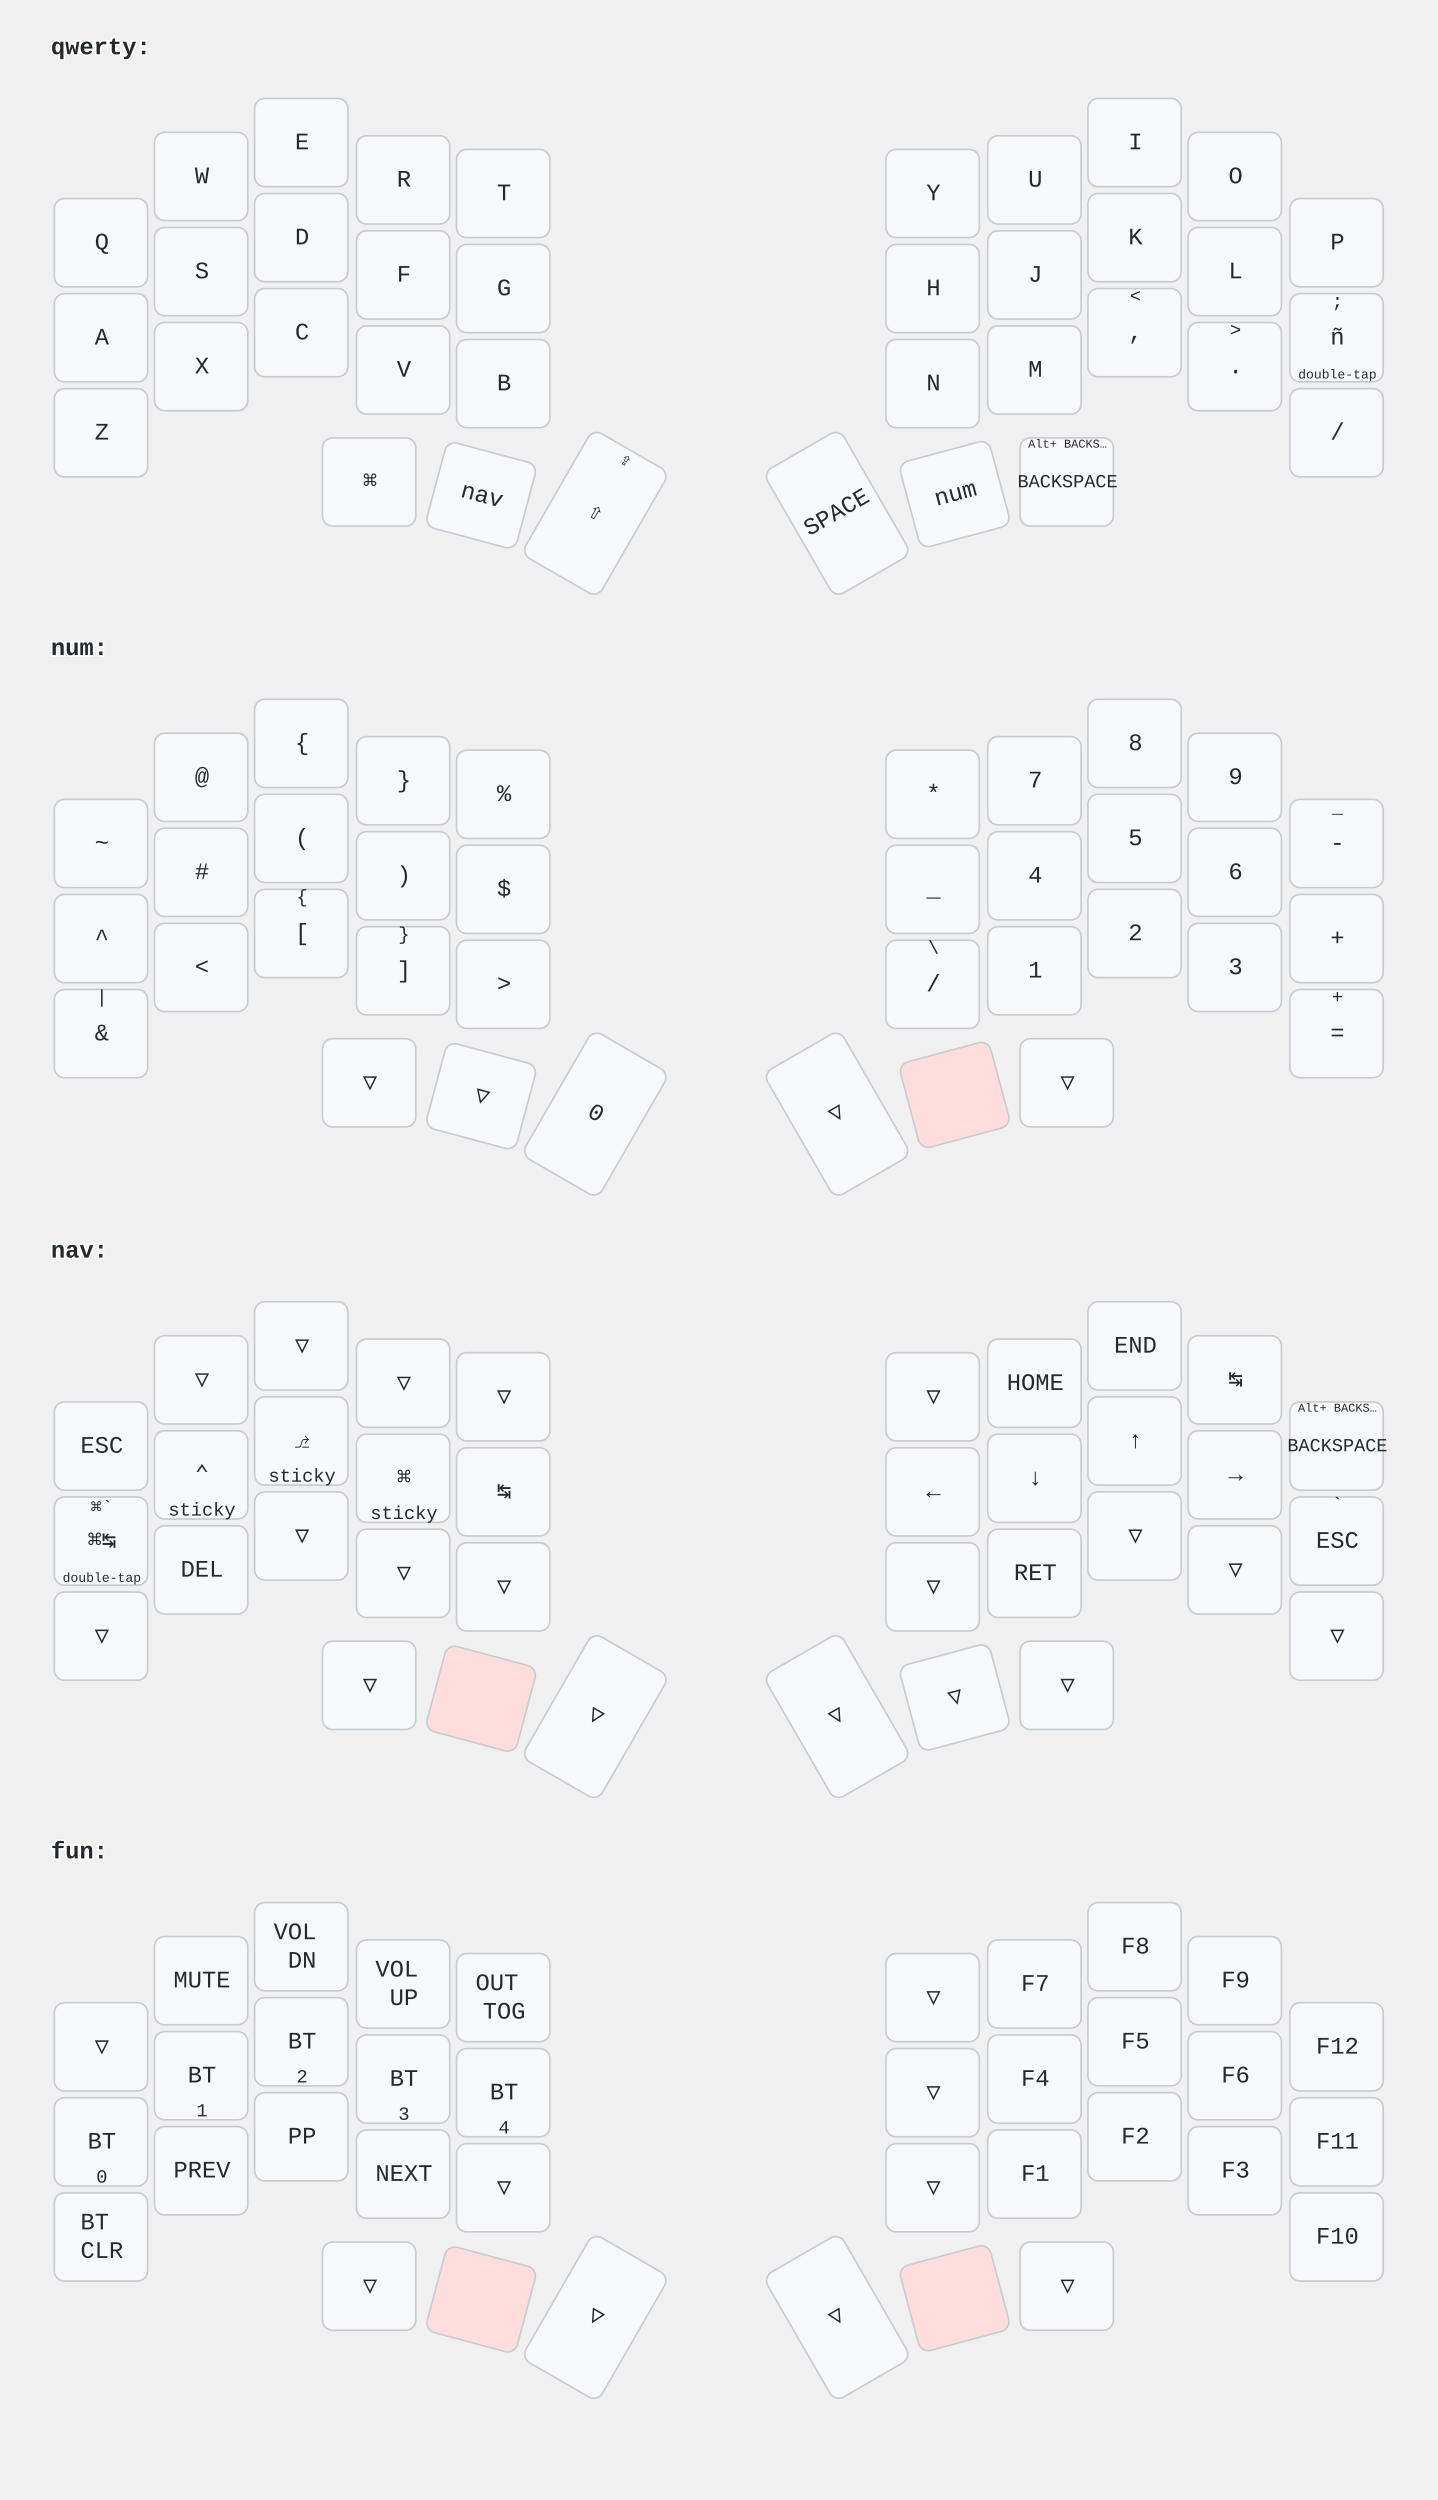
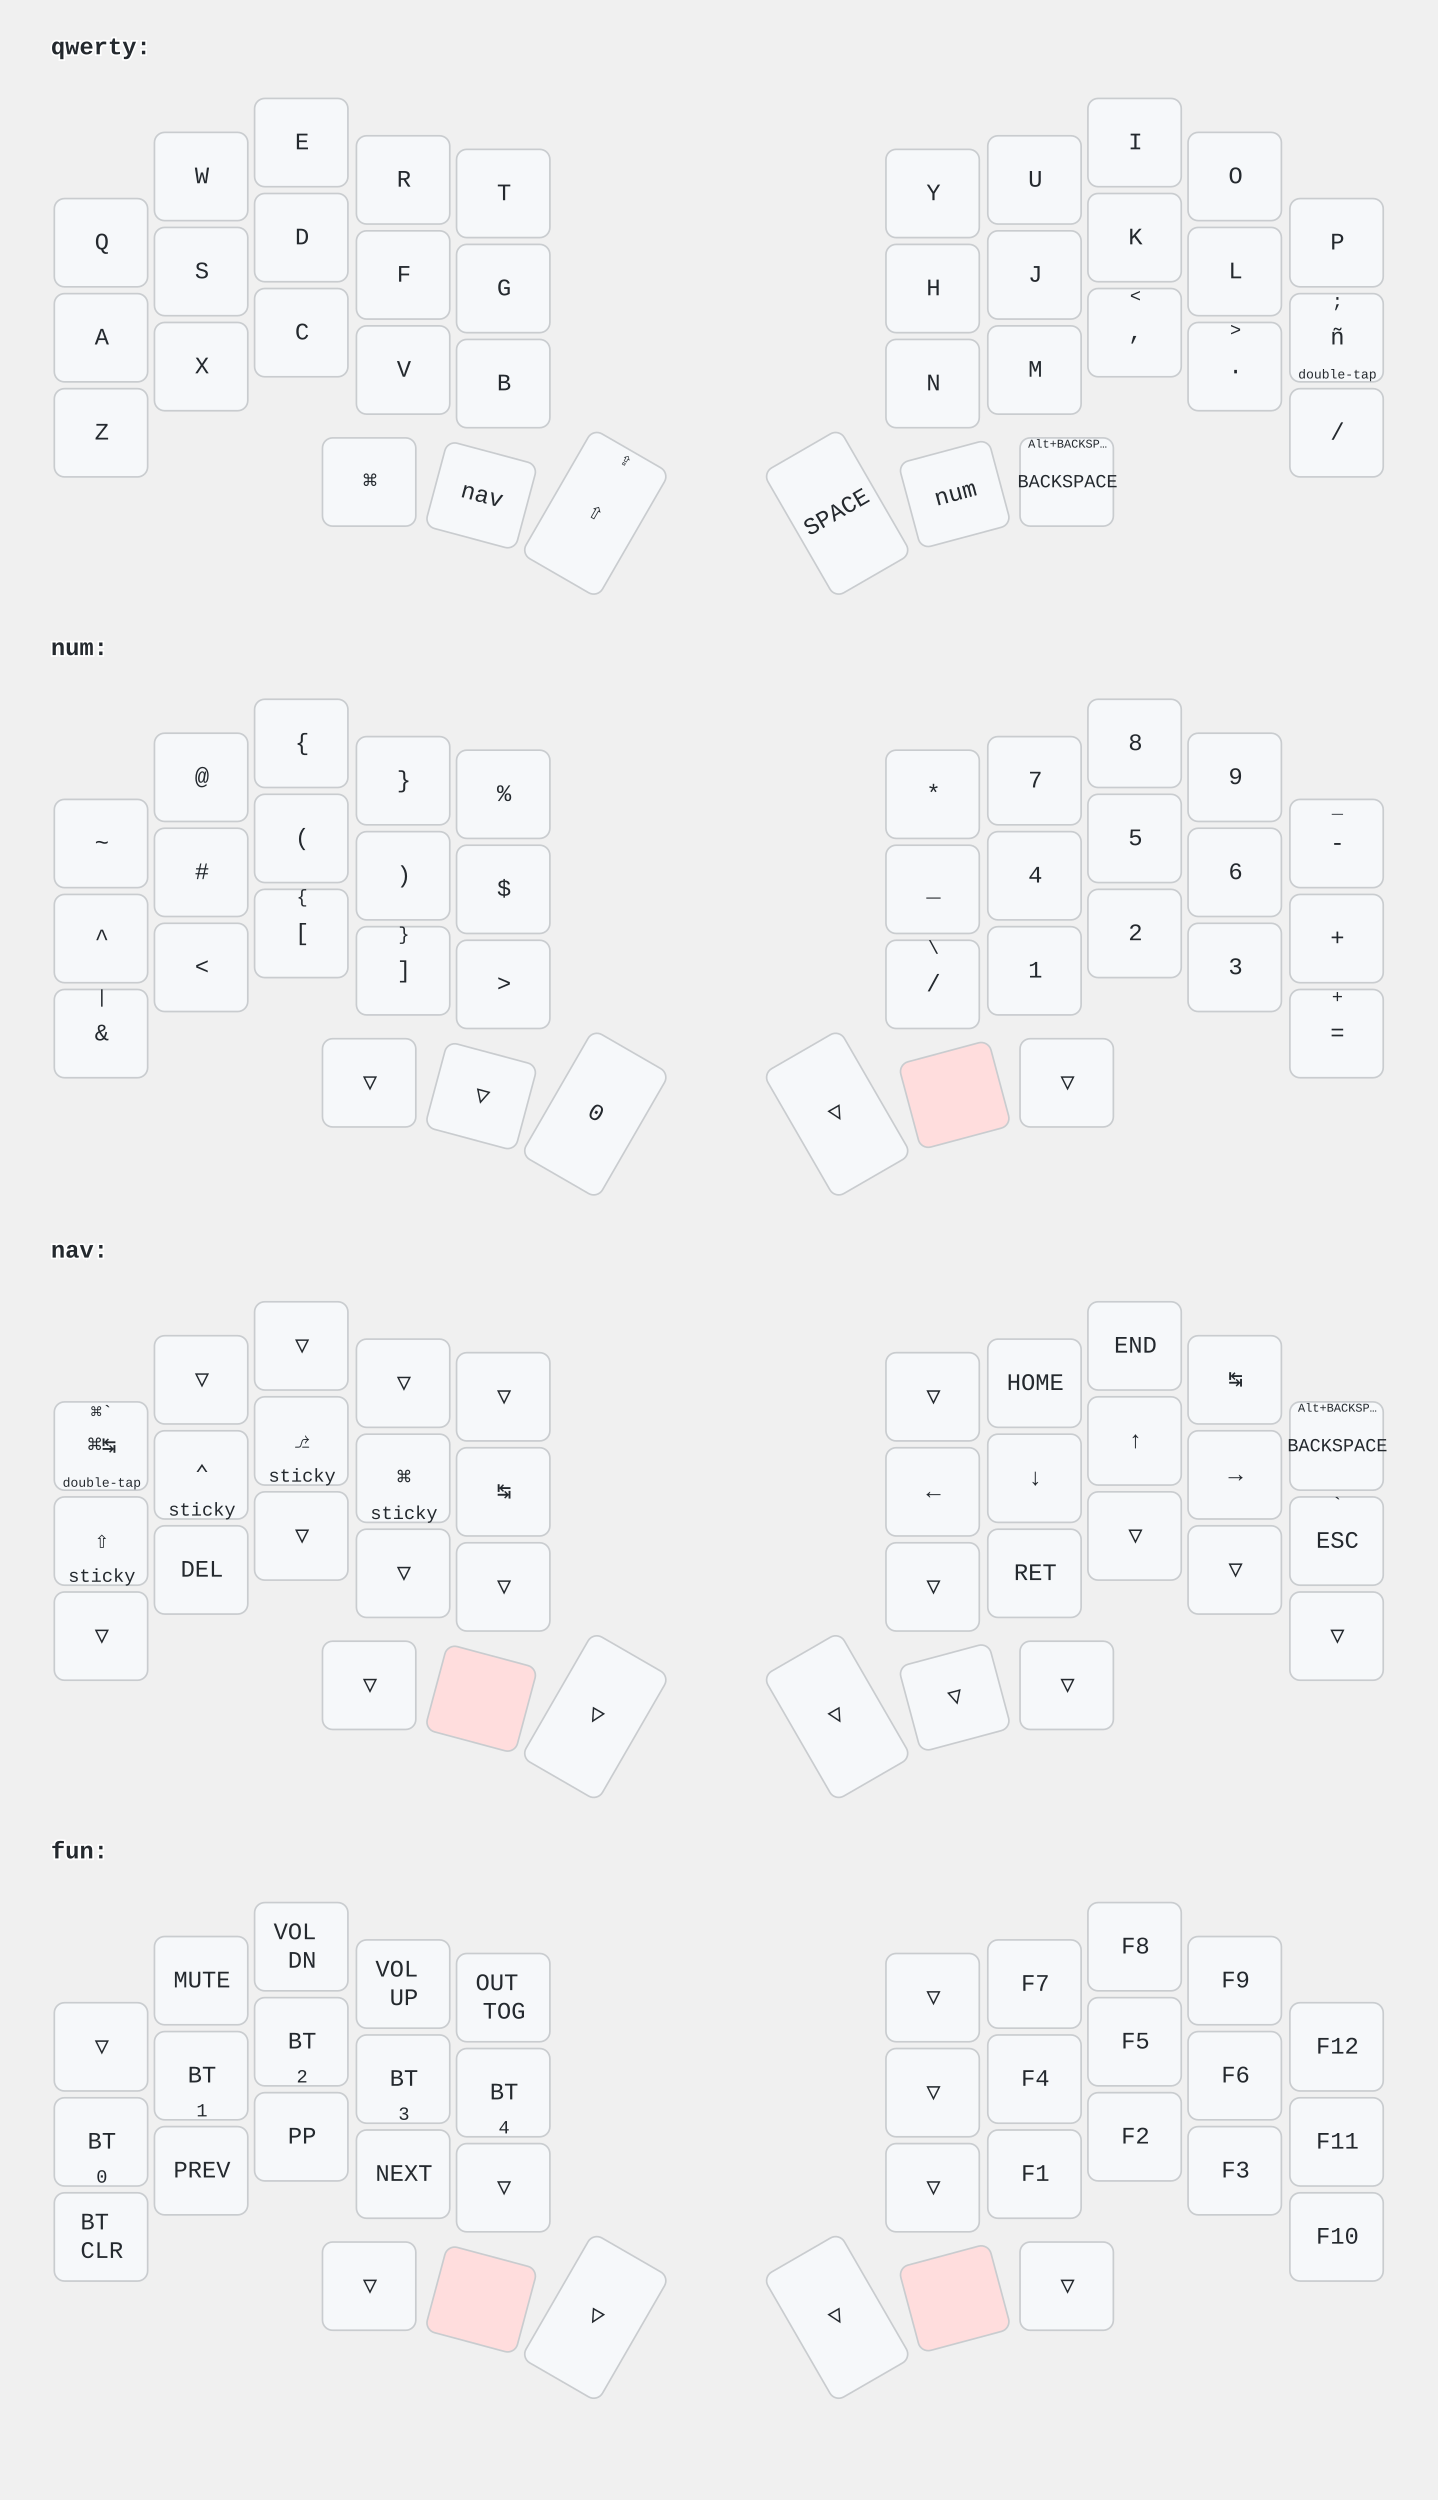
<svg xmlns="http://www.w3.org/2000/svg" width="847" height="1473" viewBox="0 0 847 1473" class="keymap">
  <style>/* font and background color specifications */
svg {
    font-family: SFMono-Regular,Consolas,Liberation Mono,Menlo,monospace;
    font-size: 14px;
    font-kerning: normal;
    text-rendering: optimizeLegibility;
    fill: #24292e;
}

/* default key styling */
rect {
    fill: #f6f8fa;
    stroke: #c9cccf;
    stroke-width: 1;
}

/* color accent for combo boxes */
rect.combo {
    fill: #cdf;
}

/* color accent for held keys */
rect.held, rect.combo.held {
    fill: #fdd;
}

/* color accent for ghost (optional) keys */
rect.ghost, rect.combo.ghost {
    fill: #ddd;
}

text {
    text-anchor: middle;
    dominant-baseline: middle;
}

/* styling for layer labels */
text.label {
    font-weight: bold;
    text-anchor: start;
    stroke: white;
    stroke-width: 2;
    paint-order: stroke;
}

/* styling for combo tap, and key hold/shifted label text */
text.combo, text.hold, text.shifted {
    font-size: 11px;
}

text.hold {
    text-anchor: middle;
    dominant-baseline: auto;
}

text.shifted {
    text-anchor: middle;
    dominant-baseline: hanging;
}

/* styling for hold/shifted label text in combo box */
text.combo.hold, text.combo.shifted {
    font-size: 8px;
}

/* styling for combo dendrons */
path {
    stroke-width: 1;
    stroke: gray;
    fill: none;
}
</style>
  <g transform="translate(30, 0)" class="layer-qwerty">
    <text x="0" y="28" class="label" id="qwerty">qwerty:</text>
    <g transform="translate(0, 56)">
      <g transform="translate(30, 87)" class="key keypos-0">
        <rect rx="6" ry="6" x="-28" y="-26" width="55" height="52" class="key" />
        <text x="0" y="0" class="key tap">Q</text>
      </g>
      <g transform="translate(89, 48)" class="key keypos-1">
        <rect rx="6" ry="6" x="-28" y="-26" width="55" height="52" class="key" />
        <text x="0" y="0" class="key tap">W</text>
      </g>
      <g transform="translate(148, 28)" class="key keypos-2">
        <rect rx="6" ry="6" x="-28" y="-26" width="55" height="52" class="key" />
        <text x="0" y="0" class="key tap">E</text>
      </g>
      <g transform="translate(208, 50)" class="key keypos-3">
        <rect rx="6" ry="6" x="-28" y="-26" width="55" height="52" class="key" />
        <text x="0" y="0" class="key tap">R</text>
      </g>
      <g transform="translate(267, 58)" class="key keypos-4">
        <rect rx="6" ry="6" x="-28" y="-26" width="55" height="52" class="key" />
        <text x="0" y="0" class="key tap">T</text>
      </g>
      <g transform="translate(520, 58)" class="key keypos-5">
        <rect rx="6" ry="6" x="-28" y="-26" width="55" height="52" class="key" />
        <text x="0" y="0" class="key tap">Y</text>
      </g>
      <g transform="translate(580, 50)" class="key keypos-6">
        <rect rx="6" ry="6" x="-28" y="-26" width="55" height="52" class="key" />
        <text x="0" y="0" class="key tap">U</text>
      </g>
      <g transform="translate(639, 28)" class="key keypos-7">
        <rect rx="6" ry="6" x="-28" y="-26" width="55" height="52" class="key" />
        <text x="0" y="0" class="key tap">I</text>
      </g>
      <g transform="translate(698, 48)" class="key keypos-8">
        <rect rx="6" ry="6" x="-28" y="-26" width="55" height="52" class="key" />
        <text x="0" y="0" class="key tap">O</text>
      </g>
      <g transform="translate(758, 87)" class="key keypos-9">
        <rect rx="6" ry="6" x="-28" y="-26" width="55" height="52" class="key" />
        <text x="0" y="0" class="key tap">P</text>
      </g>
      <g transform="translate(30, 143)" class="key keypos-10">
        <rect rx="6" ry="6" x="-28" y="-26" width="55" height="52" class="key" />
        <text x="0" y="0" class="key tap">A</text>
      </g>
      <g transform="translate(89, 104)" class="key keypos-11">
        <rect rx="6" ry="6" x="-28" y="-26" width="55" height="52" class="key" />
        <text x="0" y="0" class="key tap">S</text>
      </g>
      <g transform="translate(148, 84)" class="key keypos-12">
        <rect rx="6" ry="6" x="-28" y="-26" width="55" height="52" class="key" />
        <text x="0" y="0" class="key tap">D</text>
      </g>
      <g transform="translate(208, 106)" class="key keypos-13">
        <rect rx="6" ry="6" x="-28" y="-26" width="55" height="52" class="key" />
        <text x="0" y="0" class="key tap">F</text>
      </g>
      <g transform="translate(267, 114)" class="key keypos-14">
        <rect rx="6" ry="6" x="-28" y="-26" width="55" height="52" class="key" />
        <text x="0" y="0" class="key tap">G</text>
      </g>
      <g transform="translate(520, 114)" class="key keypos-15">
        <rect rx="6" ry="6" x="-28" y="-26" width="55" height="52" class="key" />
        <text x="0" y="0" class="key tap">H</text>
      </g>
      <g transform="translate(580, 106)" class="key keypos-16">
        <rect rx="6" ry="6" x="-28" y="-26" width="55" height="52" class="key" />
        <text x="0" y="0" class="key tap">J</text>
      </g>
      <g transform="translate(639, 84)" class="key keypos-17">
        <rect rx="6" ry="6" x="-28" y="-26" width="55" height="52" class="key" />
        <text x="0" y="0" class="key tap">K</text>
      </g>
      <g transform="translate(698, 104)" class="key keypos-18">
        <rect rx="6" ry="6" x="-28" y="-26" width="55" height="52" class="key" />
        <text x="0" y="0" class="key tap">L</text>
      </g>
      <g transform="translate(758, 143)" class="key keypos-19">
        <rect rx="6" ry="6" x="-28" y="-26" width="55" height="52" class="key" />
        <text x="0" y="0" class="key tap">ñ</text>
        <text x="0" y="24" class="key hold">
          <tspan style="font-size: 70%">double-tap</tspan>
        </text>
        <text x="0" y="-24" class="key shifted">;</text>
      </g>
      <g transform="translate(30, 199)" class="key keypos-20">
        <rect rx="6" ry="6" x="-28" y="-26" width="55" height="52" class="key" />
        <text x="0" y="0" class="key tap">Z</text>
      </g>
      <g transform="translate(89, 160)" class="key keypos-21">
        <rect rx="6" ry="6" x="-28" y="-26" width="55" height="52" class="key" />
        <text x="0" y="0" class="key tap">X</text>
      </g>
      <g transform="translate(148, 140)" class="key keypos-22">
        <rect rx="6" ry="6" x="-28" y="-26" width="55" height="52" class="key" />
        <text x="0" y="0" class="key tap">C</text>
      </g>
      <g transform="translate(208, 162)" class="key keypos-23">
        <rect rx="6" ry="6" x="-28" y="-26" width="55" height="52" class="key" />
        <text x="0" y="0" class="key tap">V</text>
      </g>
      <g transform="translate(267, 170)" class="key keypos-24">
        <rect rx="6" ry="6" x="-28" y="-26" width="55" height="52" class="key" />
        <text x="0" y="0" class="key tap">B</text>
      </g>
      <g transform="translate(520, 170)" class="key keypos-25">
        <rect rx="6" ry="6" x="-28" y="-26" width="55" height="52" class="key" />
        <text x="0" y="0" class="key tap">N</text>
      </g>
      <g transform="translate(580, 162)" class="key keypos-26">
        <rect rx="6" ry="6" x="-28" y="-26" width="55" height="52" class="key" />
        <text x="0" y="0" class="key tap">M</text>
      </g>
      <g transform="translate(639, 140)" class="key keypos-27">
        <rect rx="6" ry="6" x="-28" y="-26" width="55" height="52" class="key" />
        <text x="0" y="0" class="key tap">,</text>
        <text x="0" y="-24" class="key shifted">&lt;</text>
      </g>
      <g transform="translate(698, 160)" class="key keypos-28">
        <rect rx="6" ry="6" x="-28" y="-26" width="55" height="52" class="key" />
        <text x="0" y="0" class="key tap">.</text>
        <text x="0" y="-24" class="key shifted">&gt;</text>
      </g>
      <g transform="translate(758, 199)" class="key keypos-29">
        <rect rx="6" ry="6" x="-28" y="-26" width="55" height="52" class="key" />
        <text x="0" y="0" class="key tap">/</text>
      </g>
      <g transform="translate(188, 228)" class="key keypos-30">
        <rect rx="6" ry="6" x="-28" y="-26" width="55" height="52" class="key" />
        <text x="0" y="0" class="key tap">⌘</text>
      </g>
      <g transform="translate(254, 236) rotate(15.0)" class="key keypos-31">
        <rect rx="6" ry="6" x="-28" y="-26" width="55" height="52" class="key" />
        <a href="#nav">
          <text x="0" y="0" class="key tap layer-activator">nav</text>
        </a>
      </g>
      <g transform="translate(321, 246) rotate(30.0)" class="key keypos-32">
        <rect rx="6" ry="6" x="-26" y="-42" width="52" height="85" class="key" />
        <text x="0" y="0" class="key tap">⇧</text>
        <text x="0" y="-40" class="key shifted">⇪</text>
      </g>
      <g transform="translate(463, 246) rotate(-30.0)" class="key keypos-33">
        <rect rx="6" ry="6" x="-26" y="-42" width="52" height="85" class="key" />
        <text x="0" y="0" class="key tap">SPACE</text>
      </g>
      <g transform="translate(533, 235) rotate(-15.0)" class="key keypos-34">
        <rect rx="6" ry="6" x="-28" y="-26" width="55" height="52" class="key" />
        <a href="#num">
          <text x="0" y="0" class="key tap layer-activator">num</text>
        </a>
      </g>
      <g transform="translate(599, 228)" class="key keypos-35">
        <rect rx="6" ry="6" x="-28" y="-26" width="55" height="52" class="key" />
        <text x="0" y="0" class="key tap">
          <tspan style="font-size: 78%">BACKSPACE</tspan>
        </text>
        <text x="0" y="-24" class="key shifted">
-           <tspan style="font-size: 64%">Alt+ BACKS…</tspan>
+           <tspan style="font-size: 64%">Alt+BACKSP…</tspan>
        </text>
      </g>
    </g>
  </g>
  <g transform="translate(30, 354)" class="layer-num">
    <text x="0" y="28" class="label" id="num">num:</text>
    <g transform="translate(0, 56)">
      <g transform="translate(30, 87)" class="key keypos-0">
        <rect rx="6" ry="6" x="-28" y="-26" width="55" height="52" class="key" />
        <text x="0" y="0" class="key tap">~</text>
      </g>
      <g transform="translate(89, 48)" class="key keypos-1">
        <rect rx="6" ry="6" x="-28" y="-26" width="55" height="52" class="key" />
        <text x="0" y="0" class="key tap">@</text>
      </g>
      <g transform="translate(148, 28)" class="key keypos-2">
        <rect rx="6" ry="6" x="-28" y="-26" width="55" height="52" class="key" />
        <text x="0" y="0" class="key tap">{</text>
      </g>
      <g transform="translate(208, 50)" class="key keypos-3">
        <rect rx="6" ry="6" x="-28" y="-26" width="55" height="52" class="key" />
        <text x="0" y="0" class="key tap">}</text>
      </g>
      <g transform="translate(267, 58)" class="key keypos-4">
        <rect rx="6" ry="6" x="-28" y="-26" width="55" height="52" class="key" />
        <text x="0" y="0" class="key tap">%</text>
      </g>
      <g transform="translate(520, 58)" class="key keypos-5">
        <rect rx="6" ry="6" x="-28" y="-26" width="55" height="52" class="key" />
        <text x="0" y="0" class="key tap">*</text>
      </g>
      <g transform="translate(580, 50)" class="key keypos-6">
        <rect rx="6" ry="6" x="-28" y="-26" width="55" height="52" class="key" />
        <text x="0" y="0" class="key tap">7</text>
      </g>
      <g transform="translate(639, 28)" class="key keypos-7">
        <rect rx="6" ry="6" x="-28" y="-26" width="55" height="52" class="key" />
        <text x="0" y="0" class="key tap">8</text>
      </g>
      <g transform="translate(698, 48)" class="key keypos-8">
        <rect rx="6" ry="6" x="-28" y="-26" width="55" height="52" class="key" />
        <text x="0" y="0" class="key tap">9</text>
      </g>
      <g transform="translate(758, 87)" class="key keypos-9">
        <rect rx="6" ry="6" x="-28" y="-26" width="55" height="52" class="key" />
        <text x="0" y="0" class="key tap">-</text>
        <text x="0" y="-24" class="key shifted">_</text>
      </g>
      <g transform="translate(30, 143)" class="key keypos-10">
        <rect rx="6" ry="6" x="-28" y="-26" width="55" height="52" class="key" />
        <text x="0" y="0" class="key tap">^</text>
      </g>
      <g transform="translate(89, 104)" class="key keypos-11">
        <rect rx="6" ry="6" x="-28" y="-26" width="55" height="52" class="key" />
        <text x="0" y="0" class="key tap">#</text>
      </g>
      <g transform="translate(148, 84)" class="key keypos-12">
        <rect rx="6" ry="6" x="-28" y="-26" width="55" height="52" class="key" />
        <text x="0" y="0" class="key tap">(</text>
      </g>
      <g transform="translate(208, 106)" class="key keypos-13">
        <rect rx="6" ry="6" x="-28" y="-26" width="55" height="52" class="key" />
        <text x="0" y="0" class="key tap">)</text>
      </g>
      <g transform="translate(267, 114)" class="key keypos-14">
        <rect rx="6" ry="6" x="-28" y="-26" width="55" height="52" class="key" />
        <text x="0" y="0" class="key tap">$</text>
      </g>
      <g transform="translate(520, 114)" class="key keypos-15">
        <rect rx="6" ry="6" x="-28" y="-26" width="55" height="52" class="key" />
        <text x="0" y="0" class="key tap">_</text>
      </g>
      <g transform="translate(580, 106)" class="key keypos-16">
        <rect rx="6" ry="6" x="-28" y="-26" width="55" height="52" class="key" />
        <text x="0" y="0" class="key tap">4</text>
      </g>
      <g transform="translate(639, 84)" class="key keypos-17">
        <rect rx="6" ry="6" x="-28" y="-26" width="55" height="52" class="key" />
        <text x="0" y="0" class="key tap">5</text>
      </g>
      <g transform="translate(698, 104)" class="key keypos-18">
        <rect rx="6" ry="6" x="-28" y="-26" width="55" height="52" class="key" />
        <text x="0" y="0" class="key tap">6</text>
      </g>
      <g transform="translate(758, 143)" class="key keypos-19">
        <rect rx="6" ry="6" x="-28" y="-26" width="55" height="52" class="key" />
        <text x="0" y="0" class="key tap">+</text>
      </g>
      <g transform="translate(30, 199)" class="key keypos-20">
        <rect rx="6" ry="6" x="-28" y="-26" width="55" height="52" class="key" />
        <text x="0" y="0" class="key tap">&amp;</text>
        <text x="0" y="-24" class="key shifted">|</text>
      </g>
      <g transform="translate(89, 160)" class="key keypos-21">
        <rect rx="6" ry="6" x="-28" y="-26" width="55" height="52" class="key" />
        <text x="0" y="0" class="key tap">&lt;</text>
      </g>
      <g transform="translate(148, 140)" class="key keypos-22">
        <rect rx="6" ry="6" x="-28" y="-26" width="55" height="52" class="key" />
        <text x="0" y="0" class="key tap">[</text>
        <text x="0" y="-24" class="key shifted">{</text>
      </g>
      <g transform="translate(208, 162)" class="key keypos-23">
        <rect rx="6" ry="6" x="-28" y="-26" width="55" height="52" class="key" />
        <text x="0" y="0" class="key tap">]</text>
        <text x="0" y="-24" class="key shifted">}</text>
      </g>
      <g transform="translate(267, 170)" class="key keypos-24">
        <rect rx="6" ry="6" x="-28" y="-26" width="55" height="52" class="key" />
        <text x="0" y="0" class="key tap">&gt;</text>
      </g>
      <g transform="translate(520, 170)" class="key keypos-25">
        <rect rx="6" ry="6" x="-28" y="-26" width="55" height="52" class="key" />
        <text x="0" y="0" class="key tap">/</text>
        <text x="0" y="-24" class="key shifted">\</text>
      </g>
      <g transform="translate(580, 162)" class="key keypos-26">
        <rect rx="6" ry="6" x="-28" y="-26" width="55" height="52" class="key" />
        <text x="0" y="0" class="key tap">1</text>
      </g>
      <g transform="translate(639, 140)" class="key keypos-27">
        <rect rx="6" ry="6" x="-28" y="-26" width="55" height="52" class="key" />
        <text x="0" y="0" class="key tap">2</text>
      </g>
      <g transform="translate(698, 160)" class="key keypos-28">
        <rect rx="6" ry="6" x="-28" y="-26" width="55" height="52" class="key" />
        <text x="0" y="0" class="key tap">3</text>
      </g>
      <g transform="translate(758, 199)" class="key keypos-29">
        <rect rx="6" ry="6" x="-28" y="-26" width="55" height="52" class="key" />
        <text x="0" y="0" class="key tap">=</text>
        <text x="0" y="-24" class="key shifted">+</text>
      </g>
      <g transform="translate(188, 228)" class="key trans keypos-30">
        <rect rx="6" ry="6" x="-28" y="-26" width="55" height="52" class="key trans" />
        <text x="0" y="0" class="key trans tap">▽</text>
      </g>
      <g transform="translate(254, 236) rotate(15.0)" class="key trans keypos-31">
        <rect rx="6" ry="6" x="-28" y="-26" width="55" height="52" class="key trans" />
        <text x="0" y="0" class="key trans tap">▽</text>
      </g>
      <g transform="translate(321, 246) rotate(30.0)" class="key keypos-32">
        <rect rx="6" ry="6" x="-26" y="-42" width="52" height="85" class="key" />
        <text x="0" y="0" class="key tap">0</text>
      </g>
      <g transform="translate(463, 246) rotate(-30.0)" class="key trans keypos-33">
        <rect rx="6" ry="6" x="-26" y="-42" width="52" height="85" class="key trans" />
        <text x="0" y="0" class="key trans tap">▽</text>
      </g>
      <g transform="translate(533, 235) rotate(-15.0)" class="key held keypos-34">
        <rect rx="6" ry="6" x="-28" y="-26" width="55" height="52" class="key held" />
      </g>
      <g transform="translate(599, 228)" class="key trans keypos-35">
        <rect rx="6" ry="6" x="-28" y="-26" width="55" height="52" class="key trans" />
        <text x="0" y="0" class="key trans tap">▽</text>
      </g>
    </g>
  </g>
  <g transform="translate(30, 709)" class="layer-nav">
    <text x="0" y="28" class="label" id="nav">nav:</text>
    <g transform="translate(0, 56)">
      <g transform="translate(30, 87)" class="key keypos-0">
        <rect rx="6" ry="6" x="-28" y="-26" width="55" height="52" class="key" />
-         <text x="0" y="0" class="key tap">ESC</text>
-       </g>
-       <g transform="translate(89, 48)" class="key trans keypos-1">
-         <rect rx="6" ry="6" x="-28" y="-26" width="55" height="52" class="key trans" />
-         <text x="0" y="0" class="key trans tap">▽</text>
-       </g>
-       <g transform="translate(148, 28)" class="key trans keypos-2">
-         <rect rx="6" ry="6" x="-28" y="-26" width="55" height="52" class="key trans" />
-         <text x="0" y="0" class="key trans tap">▽</text>
-       </g>
-       <g transform="translate(208, 50)" class="key trans keypos-3">
-         <rect rx="6" ry="6" x="-28" y="-26" width="55" height="52" class="key trans" />
-         <text x="0" y="0" class="key trans tap">▽</text>
-       </g>
-       <g transform="translate(267, 58)" class="key trans keypos-4">
-         <rect rx="6" ry="6" x="-28" y="-26" width="55" height="52" class="key trans" />
-         <text x="0" y="0" class="key trans tap">▽</text>
-       </g>
-       <g transform="translate(520, 58)" class="key trans keypos-5">
-         <rect rx="6" ry="6" x="-28" y="-26" width="55" height="52" class="key trans" />
-         <text x="0" y="0" class="key trans tap">▽</text>
-       </g>
-       <g transform="translate(580, 50)" class="key keypos-6">
-         <rect rx="6" ry="6" x="-28" y="-26" width="55" height="52" class="key" />
-         <text x="0" y="0" class="key tap">HOME</text>
-       </g>
-       <g transform="translate(639, 28)" class="key keypos-7">
-         <rect rx="6" ry="6" x="-28" y="-26" width="55" height="52" class="key" />
-         <text x="0" y="0" class="key tap">END</text>
-       </g>
-       <g transform="translate(698, 48)" class="key keypos-8">
-         <rect rx="6" ry="6" x="-28" y="-26" width="55" height="52" class="key" />
-         <text x="0" y="0" class="key tap">↹</text>
-       </g>
-       <g transform="translate(758, 87)" class="key keypos-9">
-         <rect rx="6" ry="6" x="-28" y="-26" width="55" height="52" class="key" />
-         <text x="0" y="0" class="key tap">
-           <tspan style="font-size: 78%">BACKSPACE</tspan>
-         </text>
-         <text x="0" y="-24" class="key shifted">
-           <tspan style="font-size: 64%">Alt+ BACKS…</tspan>
-         </text>
-       </g>
-       <g transform="translate(30, 143)" class="key keypos-10">
-         <rect rx="6" ry="6" x="-28" y="-26" width="55" height="52" class="key" />
        <text x="0" y="0" class="key tap">⌘↹</text>
        <text x="0" y="24" class="key hold">
          <tspan style="font-size: 70%">double-tap</tspan>
        </text>
        <text x="0" y="-24" class="key shifted">⌘`</text>
+       </g>
+       <g transform="translate(89, 48)" class="key trans keypos-1">
+         <rect rx="6" ry="6" x="-28" y="-26" width="55" height="52" class="key trans" />
+         <text x="0" y="0" class="key trans tap">▽</text>
+       </g>
+       <g transform="translate(148, 28)" class="key trans keypos-2">
+         <rect rx="6" ry="6" x="-28" y="-26" width="55" height="52" class="key trans" />
+         <text x="0" y="0" class="key trans tap">▽</text>
+       </g>
+       <g transform="translate(208, 50)" class="key trans keypos-3">
+         <rect rx="6" ry="6" x="-28" y="-26" width="55" height="52" class="key trans" />
+         <text x="0" y="0" class="key trans tap">▽</text>
+       </g>
+       <g transform="translate(267, 58)" class="key trans keypos-4">
+         <rect rx="6" ry="6" x="-28" y="-26" width="55" height="52" class="key trans" />
+         <text x="0" y="0" class="key trans tap">▽</text>
+       </g>
+       <g transform="translate(520, 58)" class="key trans keypos-5">
+         <rect rx="6" ry="6" x="-28" y="-26" width="55" height="52" class="key trans" />
+         <text x="0" y="0" class="key trans tap">▽</text>
+       </g>
+       <g transform="translate(580, 50)" class="key keypos-6">
+         <rect rx="6" ry="6" x="-28" y="-26" width="55" height="52" class="key" />
+         <text x="0" y="0" class="key tap">HOME</text>
+       </g>
+       <g transform="translate(639, 28)" class="key keypos-7">
+         <rect rx="6" ry="6" x="-28" y="-26" width="55" height="52" class="key" />
+         <text x="0" y="0" class="key tap">END</text>
+       </g>
+       <g transform="translate(698, 48)" class="key keypos-8">
+         <rect rx="6" ry="6" x="-28" y="-26" width="55" height="52" class="key" />
+         <text x="0" y="0" class="key tap">↹</text>
+       </g>
+       <g transform="translate(758, 87)" class="key keypos-9">
+         <rect rx="6" ry="6" x="-28" y="-26" width="55" height="52" class="key" />
+         <text x="0" y="0" class="key tap">
+           <tspan style="font-size: 78%">BACKSPACE</tspan>
+         </text>
+         <text x="0" y="-24" class="key shifted">
+           <tspan style="font-size: 64%">Alt+BACKSP…</tspan>
+         </text>
+       </g>
+       <g transform="translate(30, 143)" class="key keypos-10">
+         <rect rx="6" ry="6" x="-28" y="-26" width="55" height="52" class="key" />
+         <text x="0" y="0" class="key tap">⇧</text>
+         <text x="0" y="24" class="key hold">sticky</text>
      </g>
      <g transform="translate(89, 104)" class="key keypos-11">
        <rect rx="6" ry="6" x="-28" y="-26" width="55" height="52" class="key" />
        <text x="0" y="0" class="key tap">⌃</text>
        <text x="0" y="24" class="key hold">sticky</text>
      </g>
      <g transform="translate(148, 84)" class="key keypos-12">
        <rect rx="6" ry="6" x="-28" y="-26" width="55" height="52" class="key" />
        <text x="0" y="0" class="key tap">⎇</text>
        <text x="0" y="24" class="key hold">sticky</text>
      </g>
      <g transform="translate(208, 106)" class="key keypos-13">
        <rect rx="6" ry="6" x="-28" y="-26" width="55" height="52" class="key" />
        <text x="0" y="0" class="key tap">⌘</text>
        <text x="0" y="24" class="key hold">sticky</text>
      </g>
      <g transform="translate(267, 114)" class="key keypos-14">
        <rect rx="6" ry="6" x="-28" y="-26" width="55" height="52" class="key" />
        <text x="0" y="0" class="key tap">↹</text>
      </g>
      <g transform="translate(520, 114)" class="key keypos-15">
        <rect rx="6" ry="6" x="-28" y="-26" width="55" height="52" class="key" />
        <text x="0" y="0" class="key tap">←</text>
      </g>
      <g transform="translate(580, 106)" class="key keypos-16">
        <rect rx="6" ry="6" x="-28" y="-26" width="55" height="52" class="key" />
        <text x="0" y="0" class="key tap">↓</text>
      </g>
      <g transform="translate(639, 84)" class="key keypos-17">
        <rect rx="6" ry="6" x="-28" y="-26" width="55" height="52" class="key" />
        <text x="0" y="0" class="key tap">↑</text>
      </g>
      <g transform="translate(698, 104)" class="key keypos-18">
        <rect rx="6" ry="6" x="-28" y="-26" width="55" height="52" class="key" />
        <text x="0" y="0" class="key tap">→</text>
      </g>
      <g transform="translate(758, 143)" class="key keypos-19">
        <rect rx="6" ry="6" x="-28" y="-26" width="55" height="52" class="key" />
        <text x="0" y="0" class="key tap">ESC</text>
        <text x="0" y="-24" class="key shifted">`</text>
      </g>
      <g transform="translate(30, 199)" class="key trans keypos-20">
        <rect rx="6" ry="6" x="-28" y="-26" width="55" height="52" class="key trans" />
        <text x="0" y="0" class="key trans tap">▽</text>
      </g>
      <g transform="translate(89, 160)" class="key keypos-21">
        <rect rx="6" ry="6" x="-28" y="-26" width="55" height="52" class="key" />
        <text x="0" y="0" class="key tap">DEL</text>
      </g>
      <g transform="translate(148, 140)" class="key trans keypos-22">
        <rect rx="6" ry="6" x="-28" y="-26" width="55" height="52" class="key trans" />
        <text x="0" y="0" class="key trans tap">▽</text>
      </g>
      <g transform="translate(208, 162)" class="key trans keypos-23">
        <rect rx="6" ry="6" x="-28" y="-26" width="55" height="52" class="key trans" />
        <text x="0" y="0" class="key trans tap">▽</text>
      </g>
      <g transform="translate(267, 170)" class="key trans keypos-24">
        <rect rx="6" ry="6" x="-28" y="-26" width="55" height="52" class="key trans" />
        <text x="0" y="0" class="key trans tap">▽</text>
      </g>
      <g transform="translate(520, 170)" class="key trans keypos-25">
        <rect rx="6" ry="6" x="-28" y="-26" width="55" height="52" class="key trans" />
        <text x="0" y="0" class="key trans tap">▽</text>
      </g>
      <g transform="translate(580, 162)" class="key keypos-26">
        <rect rx="6" ry="6" x="-28" y="-26" width="55" height="52" class="key" />
        <text x="0" y="0" class="key tap">RET</text>
      </g>
      <g transform="translate(639, 140)" class="key trans keypos-27">
        <rect rx="6" ry="6" x="-28" y="-26" width="55" height="52" class="key trans" />
        <text x="0" y="0" class="key trans tap">▽</text>
      </g>
      <g transform="translate(698, 160)" class="key trans keypos-28">
        <rect rx="6" ry="6" x="-28" y="-26" width="55" height="52" class="key trans" />
        <text x="0" y="0" class="key trans tap">▽</text>
      </g>
      <g transform="translate(758, 199)" class="key trans keypos-29">
        <rect rx="6" ry="6" x="-28" y="-26" width="55" height="52" class="key trans" />
        <text x="0" y="0" class="key trans tap">▽</text>
      </g>
      <g transform="translate(188, 228)" class="key trans keypos-30">
        <rect rx="6" ry="6" x="-28" y="-26" width="55" height="52" class="key trans" />
        <text x="0" y="0" class="key trans tap">▽</text>
      </g>
      <g transform="translate(254, 236) rotate(15.0)" class="key held keypos-31">
        <rect rx="6" ry="6" x="-28" y="-26" width="55" height="52" class="key held" />
      </g>
      <g transform="translate(321, 246) rotate(30.0)" class="key trans keypos-32">
        <rect rx="6" ry="6" x="-26" y="-42" width="52" height="85" class="key trans" />
        <text x="0" y="0" class="key trans tap">▽</text>
      </g>
      <g transform="translate(463, 246) rotate(-30.0)" class="key trans keypos-33">
        <rect rx="6" ry="6" x="-26" y="-42" width="52" height="85" class="key trans" />
        <text x="0" y="0" class="key trans tap">▽</text>
      </g>
      <g transform="translate(533, 235) rotate(-15.0)" class="key trans keypos-34">
        <rect rx="6" ry="6" x="-28" y="-26" width="55" height="52" class="key trans" />
        <text x="0" y="0" class="key trans tap">▽</text>
      </g>
      <g transform="translate(599, 228)" class="key trans keypos-35">
        <rect rx="6" ry="6" x="-28" y="-26" width="55" height="52" class="key trans" />
        <text x="0" y="0" class="key trans tap">▽</text>
      </g>
    </g>
  </g>
  <g transform="translate(30, 1063)" class="layer-fun">
    <text x="0" y="28" class="label" id="fun">fun:</text>
    <g transform="translate(0, 56)">
      <g transform="translate(30, 87)" class="key trans keypos-0">
        <rect rx="6" ry="6" x="-28" y="-26" width="55" height="52" class="key trans" />
        <text x="0" y="0" class="key trans tap">▽</text>
      </g>
      <g transform="translate(89, 48)" class="key keypos-1">
        <rect rx="6" ry="6" x="-28" y="-26" width="55" height="52" class="key" />
        <text x="0" y="0" class="key tap">MUTE</text>
      </g>
      <g transform="translate(148, 28)" class="key keypos-2">
        <rect rx="6" ry="6" x="-28" y="-26" width="55" height="52" class="key" />
        <text x="0" y="0" class="key tap">
          <tspan x="0" dy="-0.6em">VOL</tspan>
          <tspan x="0" dy="1.2em">DN</tspan>
        </text>
      </g>
      <g transform="translate(208, 50)" class="key keypos-3">
        <rect rx="6" ry="6" x="-28" y="-26" width="55" height="52" class="key" />
        <text x="0" y="0" class="key tap">
          <tspan x="0" dy="-0.6em">VOL</tspan>
          <tspan x="0" dy="1.2em">UP</tspan>
        </text>
      </g>
      <g transform="translate(267, 58)" class="key keypos-4">
        <rect rx="6" ry="6" x="-28" y="-26" width="55" height="52" class="key" />
        <text x="0" y="0" class="key tap">
          <tspan x="0" dy="-0.6em">OUT</tspan>
          <tspan x="0" dy="1.2em">TOG</tspan>
        </text>
      </g>
      <g transform="translate(520, 58)" class="key trans keypos-5">
        <rect rx="6" ry="6" x="-28" y="-26" width="55" height="52" class="key trans" />
        <text x="0" y="0" class="key trans tap">▽</text>
      </g>
      <g transform="translate(580, 50)" class="key keypos-6">
        <rect rx="6" ry="6" x="-28" y="-26" width="55" height="52" class="key" />
        <text x="0" y="0" class="key tap">F7</text>
      </g>
      <g transform="translate(639, 28)" class="key keypos-7">
        <rect rx="6" ry="6" x="-28" y="-26" width="55" height="52" class="key" />
        <text x="0" y="0" class="key tap">F8</text>
      </g>
      <g transform="translate(698, 48)" class="key keypos-8">
        <rect rx="6" ry="6" x="-28" y="-26" width="55" height="52" class="key" />
        <text x="0" y="0" class="key tap">F9</text>
      </g>
      <g transform="translate(758, 87)" class="key keypos-9">
        <rect rx="6" ry="6" x="-28" y="-26" width="55" height="52" class="key" />
        <text x="0" y="0" class="key tap">F12</text>
      </g>
      <g transform="translate(30, 143)" class="key keypos-10">
        <rect rx="6" ry="6" x="-28" y="-26" width="55" height="52" class="key" />
        <text x="0" y="0" class="key tap">BT</text>
        <text x="0" y="24" class="key hold">0</text>
      </g>
      <g transform="translate(89, 104)" class="key keypos-11">
        <rect rx="6" ry="6" x="-28" y="-26" width="55" height="52" class="key" />
        <text x="0" y="0" class="key tap">BT</text>
        <text x="0" y="24" class="key hold">1</text>
      </g>
      <g transform="translate(148, 84)" class="key keypos-12">
        <rect rx="6" ry="6" x="-28" y="-26" width="55" height="52" class="key" />
        <text x="0" y="0" class="key tap">BT</text>
        <text x="0" y="24" class="key hold">2</text>
      </g>
      <g transform="translate(208, 106)" class="key keypos-13">
        <rect rx="6" ry="6" x="-28" y="-26" width="55" height="52" class="key" />
        <text x="0" y="0" class="key tap">BT</text>
        <text x="0" y="24" class="key hold">3</text>
      </g>
      <g transform="translate(267, 114)" class="key keypos-14">
        <rect rx="6" ry="6" x="-28" y="-26" width="55" height="52" class="key" />
        <text x="0" y="0" class="key tap">BT</text>
        <text x="0" y="24" class="key hold">4</text>
      </g>
      <g transform="translate(520, 114)" class="key trans keypos-15">
        <rect rx="6" ry="6" x="-28" y="-26" width="55" height="52" class="key trans" />
        <text x="0" y="0" class="key trans tap">▽</text>
      </g>
      <g transform="translate(580, 106)" class="key keypos-16">
        <rect rx="6" ry="6" x="-28" y="-26" width="55" height="52" class="key" />
        <text x="0" y="0" class="key tap">F4</text>
      </g>
      <g transform="translate(639, 84)" class="key keypos-17">
        <rect rx="6" ry="6" x="-28" y="-26" width="55" height="52" class="key" />
        <text x="0" y="0" class="key tap">F5</text>
      </g>
      <g transform="translate(698, 104)" class="key keypos-18">
        <rect rx="6" ry="6" x="-28" y="-26" width="55" height="52" class="key" />
        <text x="0" y="0" class="key tap">F6</text>
      </g>
      <g transform="translate(758, 143)" class="key keypos-19">
        <rect rx="6" ry="6" x="-28" y="-26" width="55" height="52" class="key" />
        <text x="0" y="0" class="key tap">F11</text>
      </g>
      <g transform="translate(30, 199)" class="key keypos-20">
        <rect rx="6" ry="6" x="-28" y="-26" width="55" height="52" class="key" />
        <text x="0" y="0" class="key tap">
          <tspan x="0" dy="-0.6em">BT</tspan>
          <tspan x="0" dy="1.2em">CLR</tspan>
        </text>
      </g>
      <g transform="translate(89, 160)" class="key keypos-21">
        <rect rx="6" ry="6" x="-28" y="-26" width="55" height="52" class="key" />
        <text x="0" y="0" class="key tap">PREV</text>
      </g>
      <g transform="translate(148, 140)" class="key keypos-22">
        <rect rx="6" ry="6" x="-28" y="-26" width="55" height="52" class="key" />
        <text x="0" y="0" class="key tap">PP</text>
      </g>
      <g transform="translate(208, 162)" class="key keypos-23">
        <rect rx="6" ry="6" x="-28" y="-26" width="55" height="52" class="key" />
        <text x="0" y="0" class="key tap">NEXT</text>
      </g>
      <g transform="translate(267, 170)" class="key trans keypos-24">
        <rect rx="6" ry="6" x="-28" y="-26" width="55" height="52" class="key trans" />
        <text x="0" y="0" class="key trans tap">▽</text>
      </g>
      <g transform="translate(520, 170)" class="key trans keypos-25">
        <rect rx="6" ry="6" x="-28" y="-26" width="55" height="52" class="key trans" />
        <text x="0" y="0" class="key trans tap">▽</text>
      </g>
      <g transform="translate(580, 162)" class="key keypos-26">
        <rect rx="6" ry="6" x="-28" y="-26" width="55" height="52" class="key" />
        <text x="0" y="0" class="key tap">F1</text>
      </g>
      <g transform="translate(639, 140)" class="key keypos-27">
        <rect rx="6" ry="6" x="-28" y="-26" width="55" height="52" class="key" />
        <text x="0" y="0" class="key tap">F2</text>
      </g>
      <g transform="translate(698, 160)" class="key keypos-28">
        <rect rx="6" ry="6" x="-28" y="-26" width="55" height="52" class="key" />
        <text x="0" y="0" class="key tap">F3</text>
      </g>
      <g transform="translate(758, 199)" class="key keypos-29">
        <rect rx="6" ry="6" x="-28" y="-26" width="55" height="52" class="key" />
        <text x="0" y="0" class="key tap">F10</text>
      </g>
      <g transform="translate(188, 228)" class="key trans keypos-30">
        <rect rx="6" ry="6" x="-28" y="-26" width="55" height="52" class="key trans" />
        <text x="0" y="0" class="key trans tap">▽</text>
      </g>
      <g transform="translate(254, 236) rotate(15.0)" class="key held keypos-31">
        <rect rx="6" ry="6" x="-28" y="-26" width="55" height="52" class="key held" />
      </g>
      <g transform="translate(321, 246) rotate(30.0)" class="key trans keypos-32">
        <rect rx="6" ry="6" x="-26" y="-42" width="52" height="85" class="key trans" />
        <text x="0" y="0" class="key trans tap">▽</text>
      </g>
      <g transform="translate(463, 246) rotate(-30.0)" class="key trans keypos-33">
        <rect rx="6" ry="6" x="-26" y="-42" width="52" height="85" class="key trans" />
        <text x="0" y="0" class="key trans tap">▽</text>
      </g>
      <g transform="translate(533, 235) rotate(-15.0)" class="key held keypos-34">
        <rect rx="6" ry="6" x="-28" y="-26" width="55" height="52" class="key held" />
      </g>
      <g transform="translate(599, 228)" class="key trans keypos-35">
        <rect rx="6" ry="6" x="-28" y="-26" width="55" height="52" class="key trans" />
        <text x="0" y="0" class="key trans tap">▽</text>
      </g>
    </g>
  </g>
</svg>
